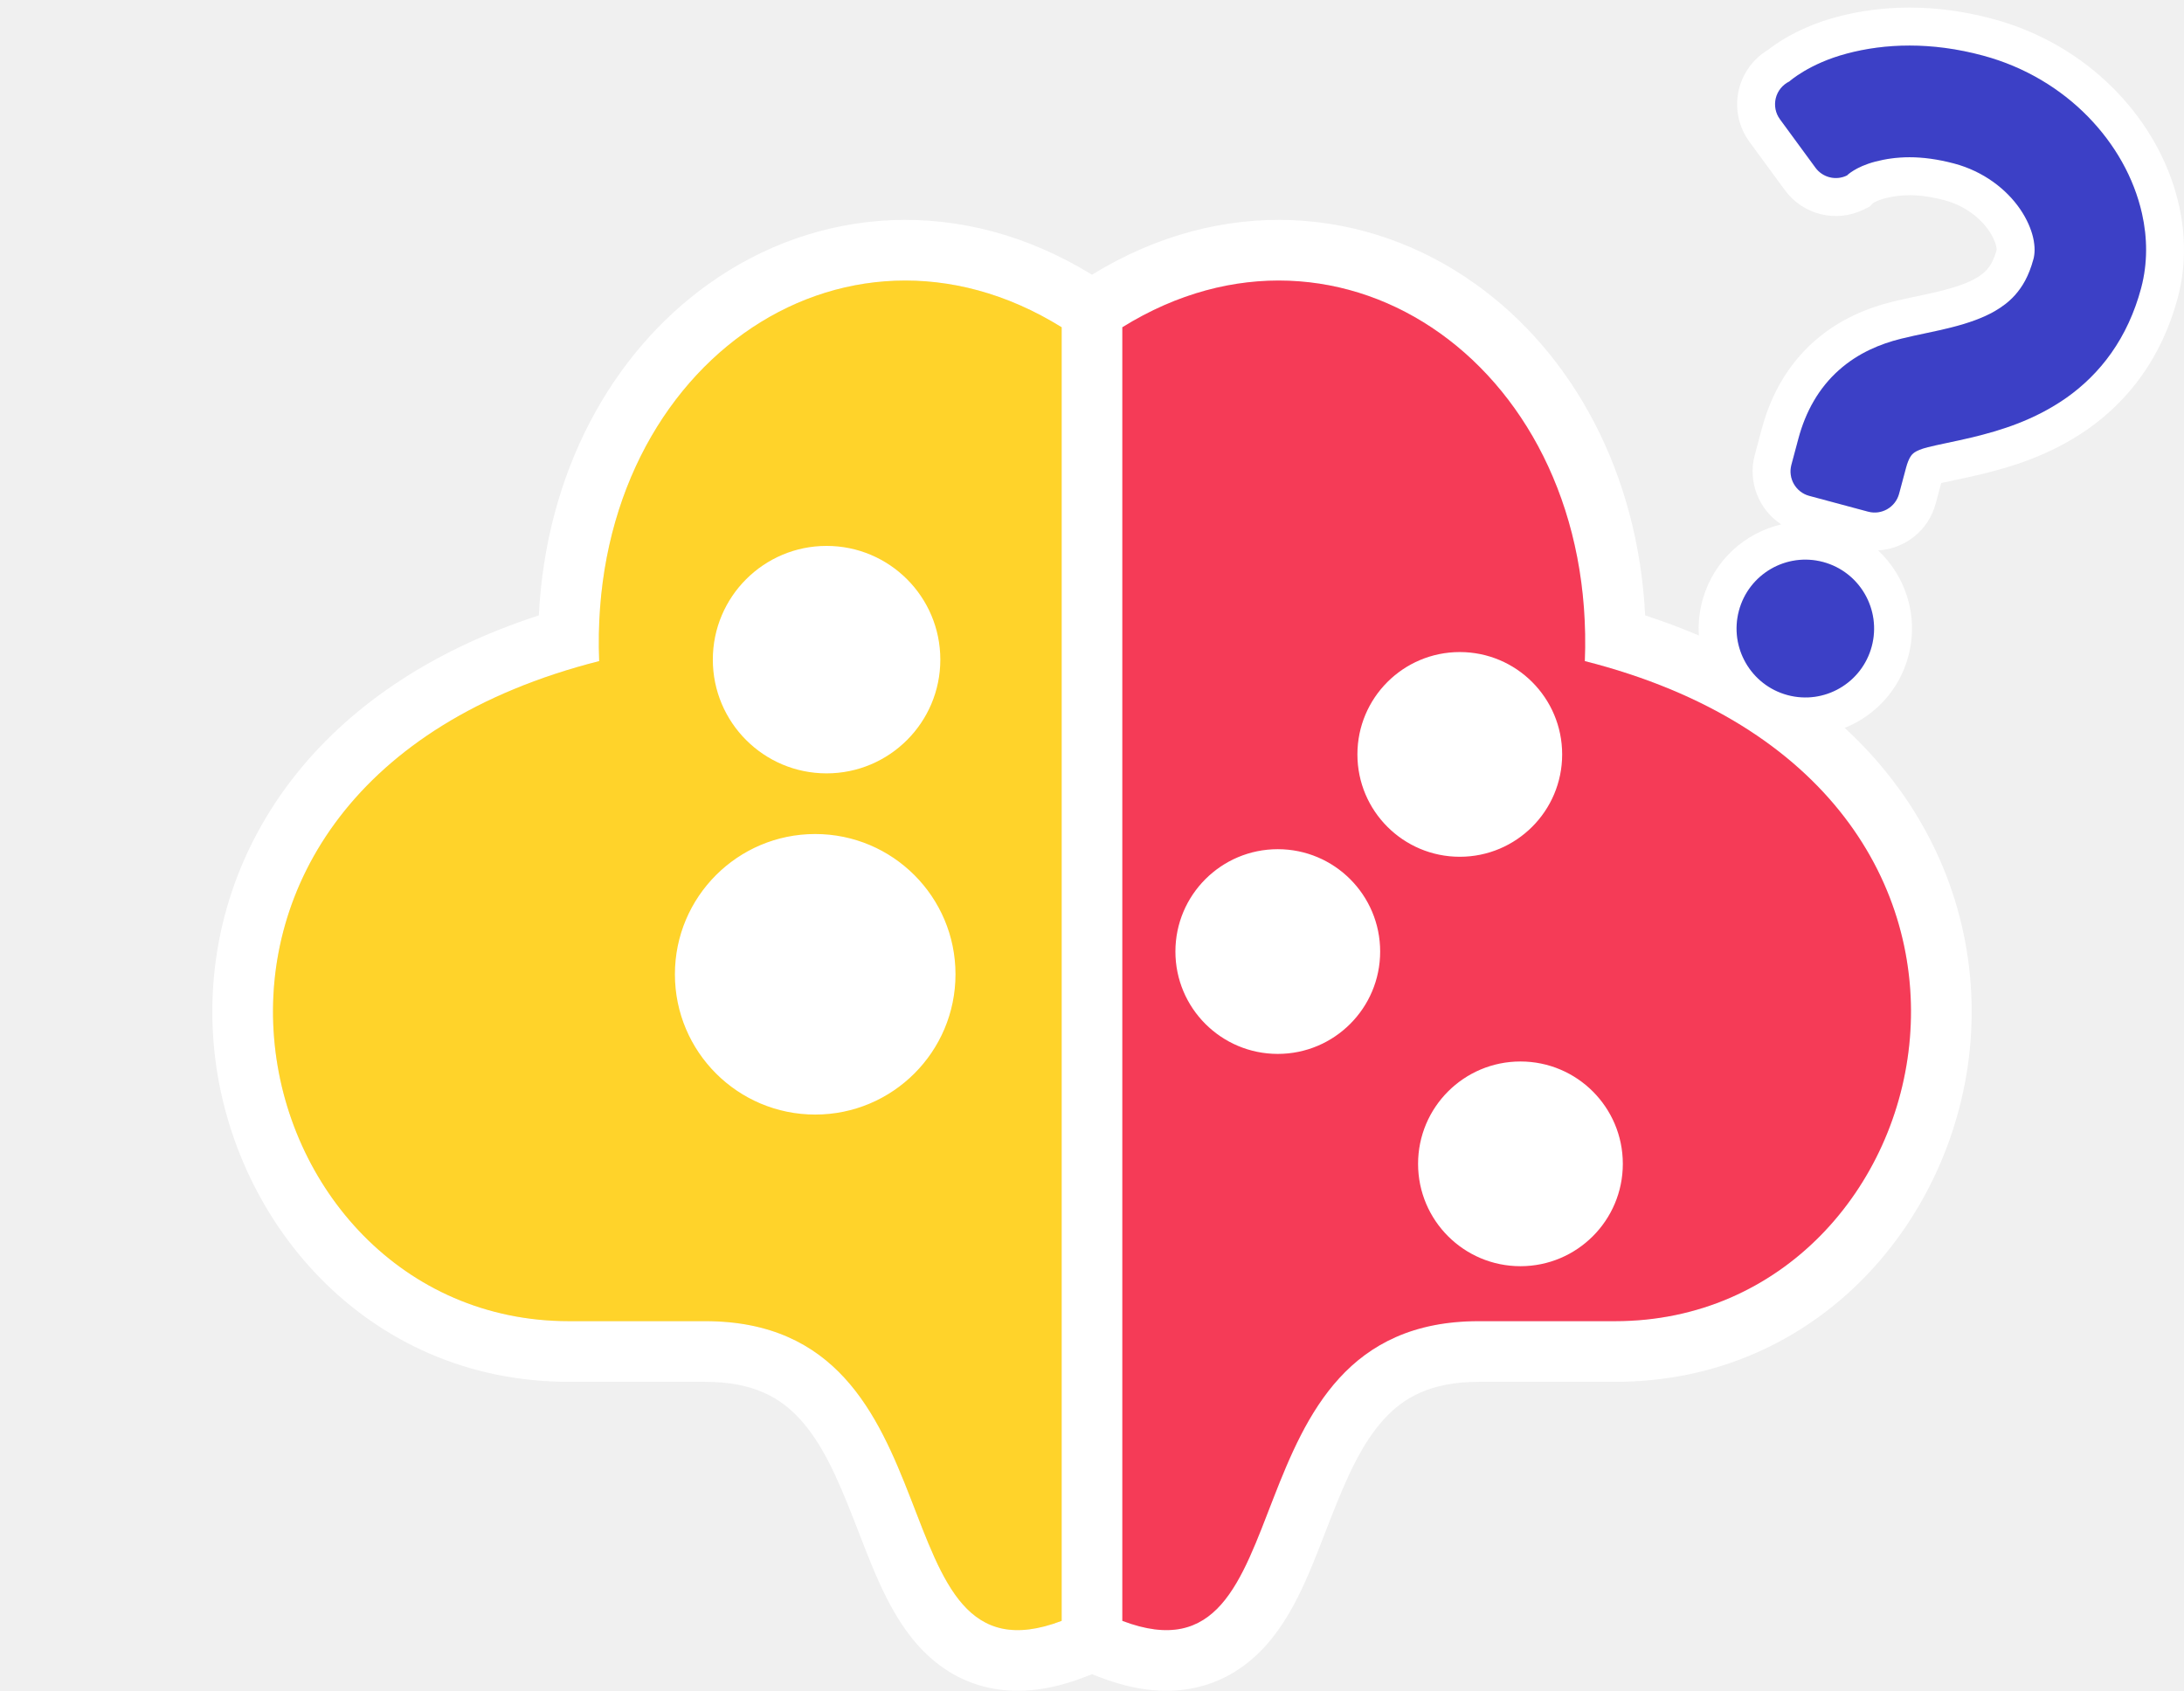
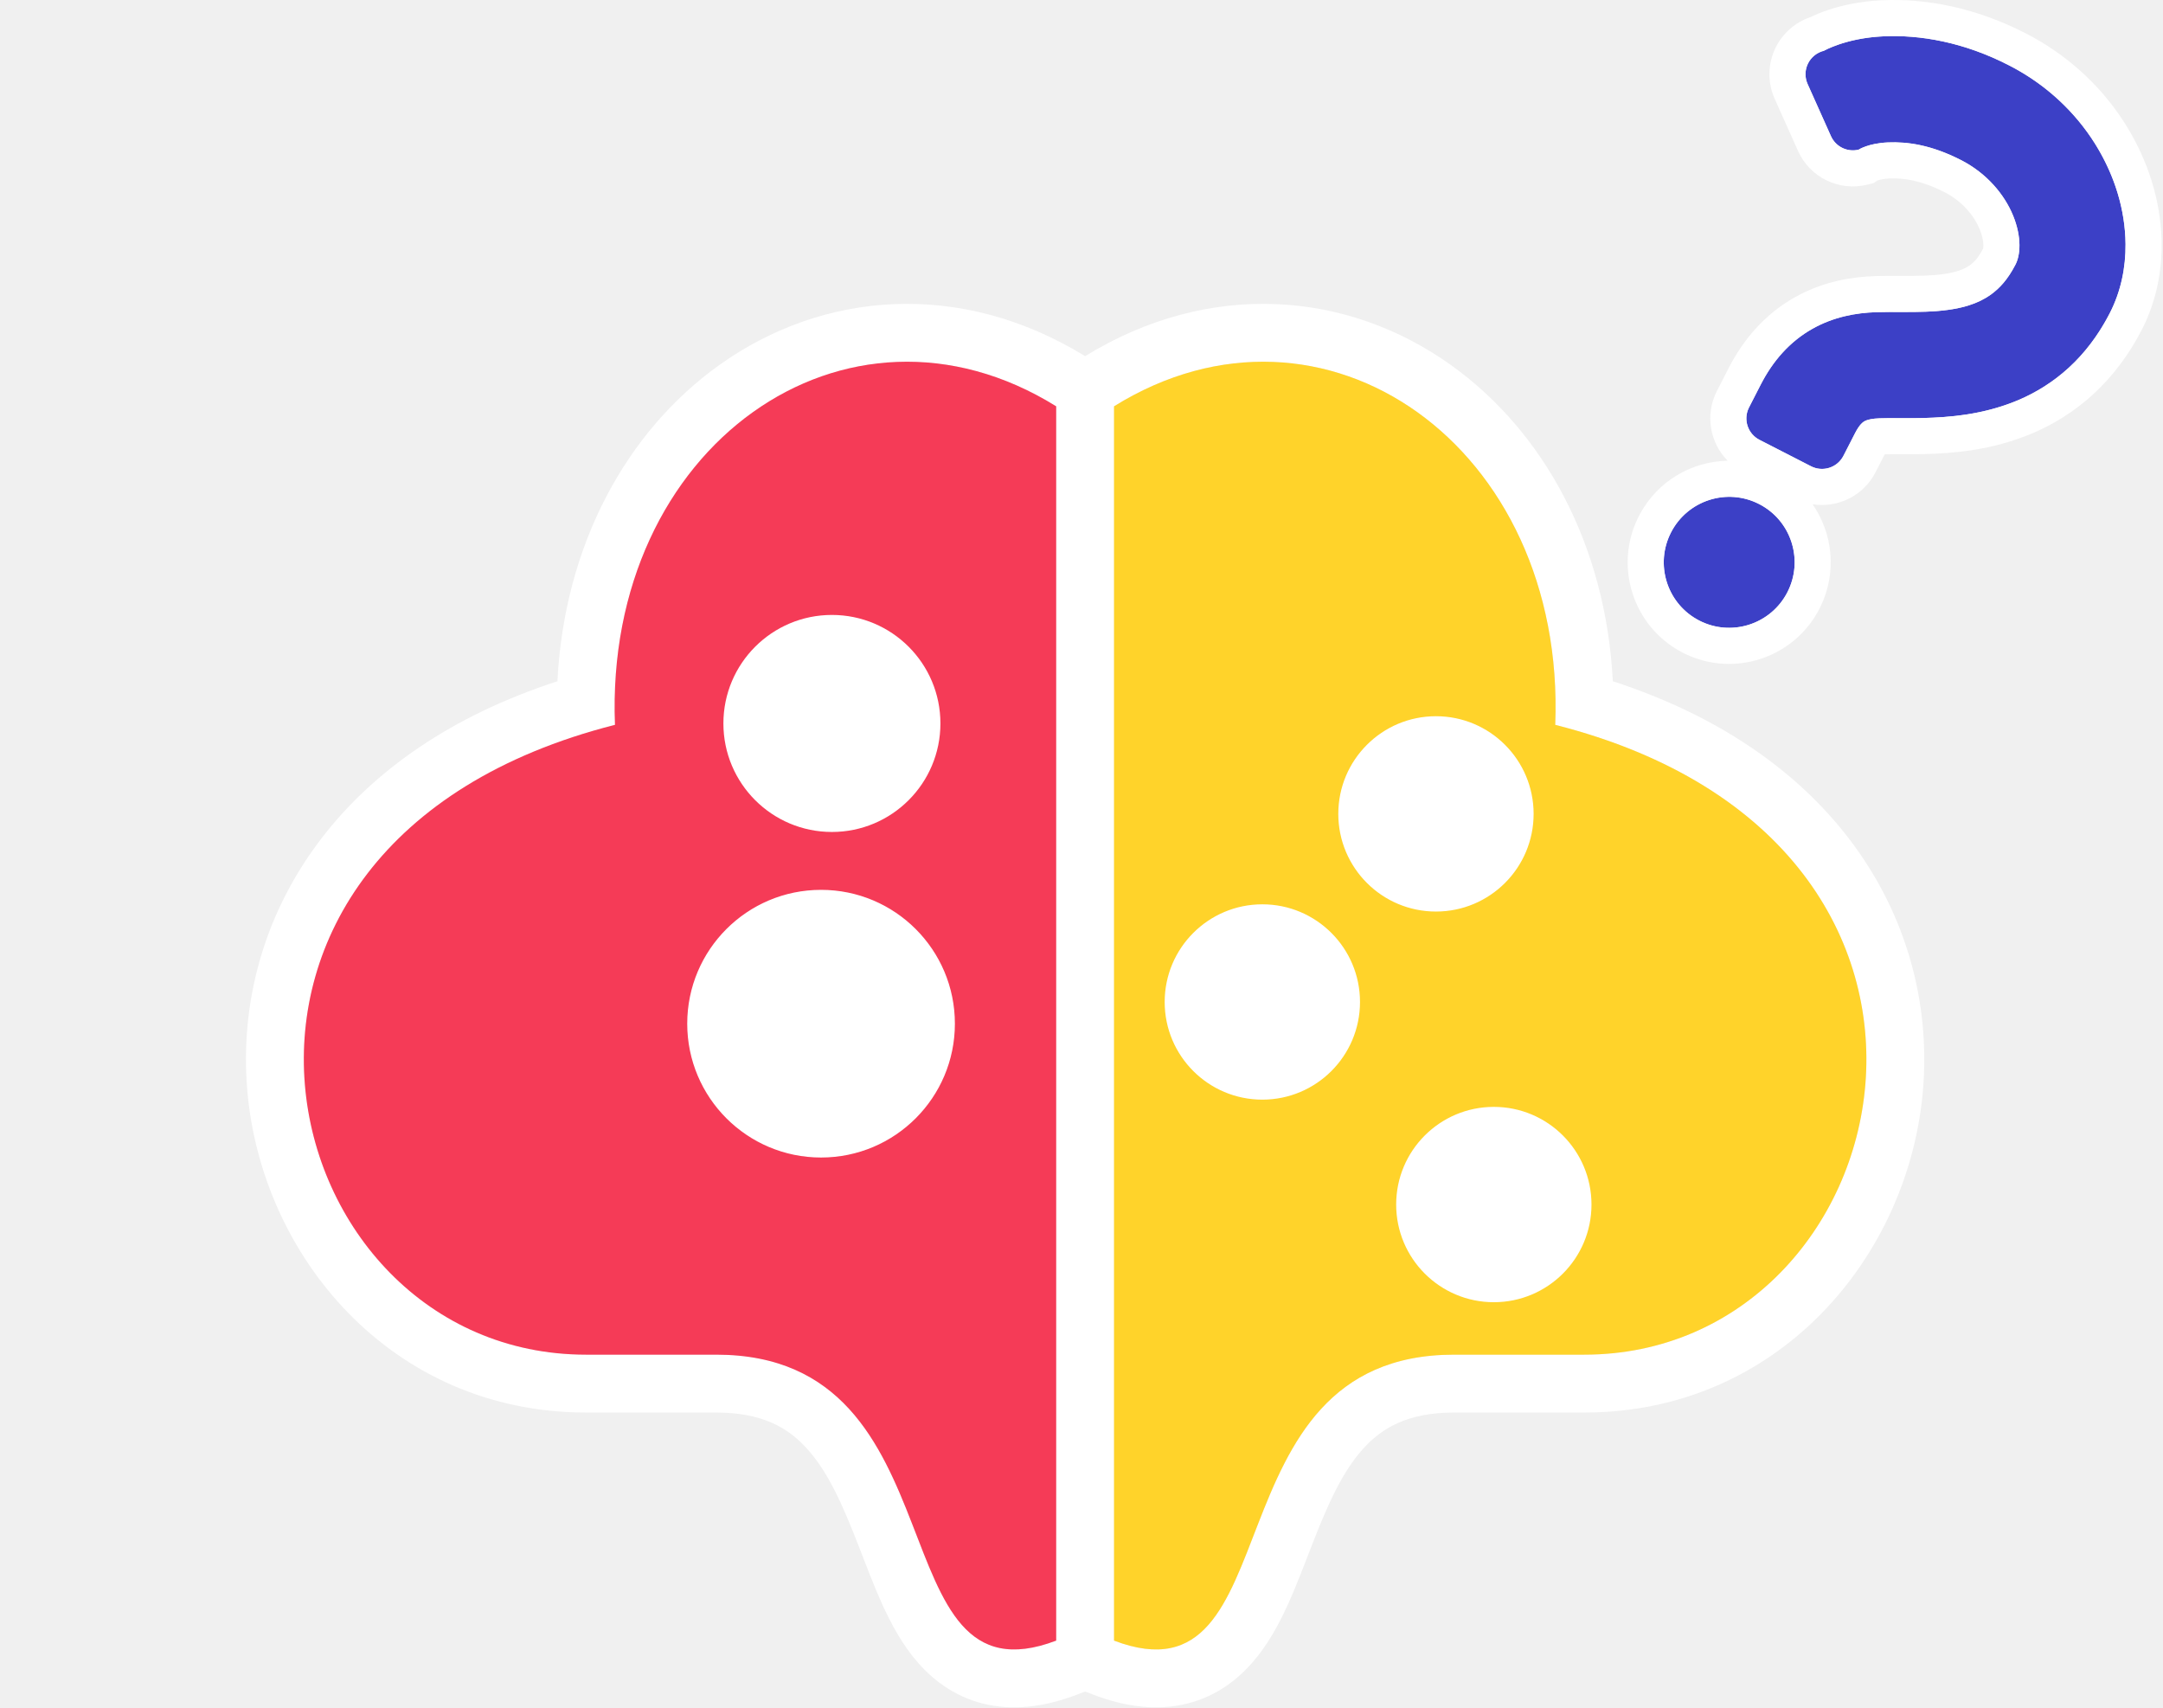
- <svg xmlns="http://www.w3.org/2000/svg" width="288" height="223" viewBox="0 0 288 223" fill="none">
-   <path d="M242.262 2.224C248.051 0.678 255.103 0.414 262.795 2.498L262.796 2.497C269.036 4.173 274.378 7.393 278.5 11.468L278.894 11.865L278.901 11.871L279.287 12.274C283.107 16.313 285.896 21.175 287.21 26.526L287.336 27.064L287.338 27.07L287.49 27.795C288.206 31.439 288.219 35.367 287.177 39.278V39.279C286.169 43.059 284.581 46.49 282.503 49.433L282.504 49.434C280.436 52.377 277.957 54.733 275.394 56.541L275.388 56.545C270.317 60.111 265.095 61.613 261.276 62.544L261.264 62.547L261.252 62.55C259.969 62.855 258.778 63.108 257.782 63.318C257.042 63.475 256.454 63.6 255.98 63.709C255.806 64.361 255.65 64.946 255.527 65.404C255.444 65.716 255.377 65.969 255.33 66.145C255.307 66.232 255.289 66.301 255.276 66.347C255.27 66.37 255.265 66.388 255.262 66.399C255.26 66.405 255.259 66.409 255.259 66.412C255.258 66.414 255.258 66.415 255.258 66.416L255.257 66.417C254.3 69.995 251.164 72.401 247.664 72.593C251.253 75.957 252.964 81.106 251.74 86.197L251.65 86.549C250.455 91.019 247.243 94.409 243.258 96C245.604 98.167 247.706 100.469 249.563 102.89C257.695 113.485 260.796 125.846 259.829 137.57C257.922 160.693 239.839 182.25 212.988 182.25H194.991C188.604 182.25 185.062 184.379 182.515 187.163C179.577 190.374 177.575 194.869 175.389 200.482C174.378 203.078 173.255 206.087 172.041 208.758C170.824 211.436 169.249 214.401 167.03 216.91C164.699 219.546 161.546 221.799 157.376 222.647C153.328 223.471 149.2 222.793 145.156 221.255L144 220.814L142.844 221.255C138.8 222.793 134.672 223.471 130.624 222.647C126.453 221.799 123.301 219.547 120.97 216.91C118.751 214.401 117.176 211.436 115.959 208.758C114.745 206.087 113.622 203.078 112.611 200.482C110.425 194.869 108.422 190.374 105.485 187.163C102.938 184.378 99.396 182.25 93.009 182.25H75.012C48.161 182.25 30.078 160.693 28.171 137.57C27.204 125.846 30.305 113.485 38.436 102.89C45.624 93.524 56.45 85.911 71.054 81.168C72.013 62.315 80.598 46.633 93.418 37.468C107.737 27.232 126.755 25.633 144 36.231C161.245 25.632 180.263 27.232 194.582 37.468C207.402 46.633 215.986 62.315 216.946 81.168C219.414 81.97 221.773 82.855 224.026 83.816C223.929 82.319 224.072 80.781 224.48 79.252L224.579 78.903C226.059 73.881 230.107 70.281 234.893 69.165C231.958 67.245 230.443 63.588 231.399 60.01V60.009C231.399 60.008 231.4 60.007 231.4 60.006C231.401 60.003 231.403 59.998 231.404 59.992C231.407 59.98 231.412 59.962 231.418 59.94C231.43 59.893 231.449 59.826 231.473 59.738C231.519 59.563 231.587 59.309 231.671 58.997C231.838 58.373 232.067 57.512 232.32 56.566L232.548 55.765C233.106 53.898 233.868 52.066 234.879 50.339C236.027 48.366 237.482 46.578 239.15 45.093L239.466 44.816C242.736 42.002 246.377 40.59 249.441 39.826L249.451 39.823L250.391 39.599C251.323 39.383 252.225 39.193 253.054 39.018C254.189 38.777 255.188 38.562 256.141 38.316L256.165 38.311C258.096 37.822 259.563 37.271 260.552 36.699L260.559 36.694L260.796 36.554C261.318 36.23 261.687 35.915 261.986 35.586C262.241 35.297 262.455 35.002 262.654 34.631C262.856 34.255 263.081 33.723 263.3 32.941C263.3 32.871 263.292 32.718 263.239 32.481L263.19 32.29C263.056 31.815 262.773 31.149 262.283 30.435L262.279 30.429C261.141 28.764 259.12 27.129 256.414 26.408V26.407C252.801 25.45 250.403 25.685 248.558 26.157L248.559 26.158C247.723 26.379 247.238 26.639 247.037 26.762C247.011 26.778 246.989 26.792 246.972 26.804L246.541 27.253L245.751 27.641C242.132 29.416 237.762 28.34 235.376 25.086V25.085L230.692 18.698V18.697C229.223 16.694 228.728 14.148 229.316 11.752L229.319 11.739L234.17 12.948L234.131 13.13C233.96 14.04 234.17 14.983 234.72 15.732L239.403 22.12C240.298 23.34 241.891 23.794 243.279 23.262L243.554 23.143C243.554 23.143 244.641 22.011 247.287 21.314C249.944 20.628 253.219 20.381 257.697 21.568C261.602 22.608 264.615 24.981 266.404 27.599C267.293 28.896 267.859 30.234 268.117 31.388C268.377 32.551 268.332 33.497 268.148 34.174C267.525 36.46 266.681 37.838 265.699 38.941C264.956 39.763 264.091 40.438 263.051 41.037L262.755 41.203C261.251 42.022 259.398 42.658 257.389 43.167C255.24 43.722 252.981 44.111 250.648 44.688C247.985 45.352 245.035 46.541 242.479 48.829L242.011 49.264C240.931 50.305 239.971 51.529 239.19 52.872C238.292 54.407 237.622 56.09 237.148 57.862L236.227 61.307L236.186 61.474C235.817 63.202 236.862 64.936 238.585 65.399L246.346 67.483C248.069 67.946 249.839 66.968 250.381 65.285L250.43 65.121L251.349 61.676C251.532 60.993 251.727 60.574 251.877 60.315C252.117 59.931 252.217 59.846 252.495 59.648C252.774 59.465 253.305 59.21 254.22 58.983C255.392 58.682 257.154 58.35 259.201 57.885L260.095 57.677C263.619 56.818 267.942 55.548 272.113 52.724L272.516 52.446C274.654 50.938 276.71 48.98 278.418 46.55C280.027 44.273 281.313 41.594 282.181 38.592L282.349 37.986C283.225 34.696 283.171 31.332 282.462 28.169C281.423 23.567 279.049 19.304 275.659 15.719L275.328 15.373C271.872 11.844 267.347 9.009 262.02 7.48L261.503 7.336C254.664 5.481 248.5 5.741 243.548 7.064L243.089 7.189C238.418 8.518 235.954 10.744 235.954 10.744C235.062 11.179 234.409 11.986 234.17 12.948L229.32 11.739C229.858 9.574 231.233 7.733 233.117 6.598C233.214 6.521 233.324 6.435 233.447 6.343C233.903 6.001 234.538 5.561 235.346 5.083C236.957 4.128 239.276 3.013 242.262 2.225V2.224ZM140 43.163C111.005 25.151 77.511 48.667 79.011 87.192C14.531 103.575 30.759 173.151 73.985 174.237L75.012 174.25H93.009C127.502 174.25 115.005 223.283 140 213.777V43.163ZM208.989 87.192C210.489 48.667 176.995 25.151 148 43.163V213.777C172.995 223.284 160.498 174.25 194.991 174.25H212.988L214.015 174.237C257.241 173.151 273.469 103.575 208.989 87.192ZM240.414 74.122C235.577 72.823 230.603 75.702 229.307 80.549L229.198 81.003C228.787 82.925 229.021 84.851 229.76 86.541C232.887 88.195 235.769 90.016 238.409 91.981C242.13 91.841 245.499 89.396 246.69 85.701L246.822 85.253C248.078 80.558 245.425 75.731 240.862 74.254L240.414 74.122ZM247.141 26.628C247.142 26.627 247.144 26.626 247.145 26.625C247.146 26.624 247.148 26.623 247.148 26.622L247.147 26.621L247.141 26.628Z" fill="white" />
-   <path d="M147.999 43.162V213.776C172.994 223.283 160.497 174.25 194.99 174.25H212.987C256.979 174.25 273.976 103.703 208.988 87.192C210.487 48.666 176.994 25.15 147.999 43.162Z" fill="#F53B57" />
-   <path d="M140 43.162V213.776C115.005 223.283 127.503 174.25 93.009 174.25H75.012C31.02 174.25 14.023 103.703 79.011 87.192C77.512 48.666 111.006 25.15 140 43.162Z" fill="#FFD32A" />
-   <path d="M200.499 140C207.955 140 213.999 146.044 213.999 153.5C213.999 160.956 207.955 167 200.499 167C193.043 167 186.999 160.956 186.999 153.5C186.999 146.044 193.043 140 200.499 140ZM107.499 110C117.716 110 125.999 118.283 125.999 128.5C125.999 138.717 117.716 147 107.499 147C97.282 147 88.999 138.717 88.999 128.5C88.999 118.283 97.282 110 107.499 110ZM168.499 112C175.955 112 181.999 118.044 181.999 125.5C181.999 132.956 175.955 139 168.499 139C161.043 139 154.999 132.956 154.999 125.5C154.999 118.044 161.043 112 168.499 112ZM192.499 86C199.955 86 205.999 92.044 205.999 99.5C205.999 106.956 199.955 113 192.499 113C185.043 113 178.999 106.956 178.999 99.5C178.999 92.044 185.043 86 192.499 86ZM108.999 72C117.283 72 123.999 78.716 123.999 87C123.999 95.284 117.283 102 108.999 102C100.715 102 93.999 95.284 93.999 87C93.999 78.716 100.715 72 108.999 72Z" fill="white" />
-   <path d="M282.462 28.169C281.389 23.418 278.894 19.029 275.328 15.374C271.76 11.73 267.054 8.827 261.502 7.336C254.664 5.481 248.5 5.741 243.547 7.064C238.58 8.372 235.955 10.745 235.955 10.745C235.062 11.18 234.409 11.986 234.17 12.949C233.933 13.914 234.133 14.933 234.72 15.732L239.403 22.12C240.357 23.421 242.107 23.852 243.554 23.142C243.554 23.142 244.641 22.012 247.288 21.314C249.945 20.628 253.219 20.381 257.697 21.568C261.602 22.608 264.615 24.981 266.404 27.599C267.293 28.897 267.859 30.235 268.117 31.389C268.376 32.552 268.332 33.496 268.148 34.173C267.525 36.46 266.681 37.838 265.699 38.942C264.955 39.763 264.091 40.438 263.051 41.037C261.497 41.936 259.532 42.625 257.389 43.167C255.24 43.722 252.981 44.11 250.648 44.687C247.985 45.351 245.036 46.541 242.48 48.829C241.209 49.958 240.082 51.338 239.19 52.873C238.292 54.408 237.622 56.09 237.148 57.863C236.643 59.754 236.227 61.307 236.227 61.307C235.751 63.09 236.806 64.922 238.585 65.4L246.345 67.484C248.124 67.962 249.953 66.903 250.429 65.121C250.429 65.121 250.845 63.568 251.35 61.677C251.533 60.994 251.728 60.574 251.877 60.315C252.117 59.931 252.217 59.846 252.495 59.648C252.774 59.464 253.305 59.211 254.22 58.983C255.56 58.639 257.669 58.256 260.095 57.677C263.733 56.79 268.221 55.466 272.516 52.446C274.654 50.937 276.71 48.981 278.418 46.55C280.135 44.121 281.483 41.235 282.349 37.987C283.225 34.696 283.171 31.331 282.462 28.169Z" fill="#3C40C6" />
-   <path d="M240.415 74.122C235.577 72.823 230.603 75.702 229.308 80.549C228.012 85.395 230.883 90.379 235.721 91.678C240.556 92.977 245.528 90.099 246.823 85.253C248.119 80.406 245.25 75.421 240.415 74.122Z" fill="#3C40C6" />
+ <svg xmlns="http://www.w3.org/2000/svg" width="299" height="236" viewBox="0 0 299 236" fill="none">
+   <path d="M149.999 49.231C167.244 38.632 186.263 40.231 200.582 50.468C213.402 59.633 221.986 75.315 222.946 94.168C237.55 98.911 248.376 106.524 255.563 115.889C263.695 126.484 266.796 138.846 265.829 150.57C263.922 173.693 245.839 195.25 218.988 195.25H200.991C194.604 195.25 191.062 197.378 188.515 200.163C185.577 203.373 183.575 207.869 181.389 213.482C180.378 216.078 179.255 219.087 178.041 221.758C176.824 224.436 175.249 227.4 173.03 229.91C170.699 232.546 167.546 234.798 163.376 235.647C159.328 236.471 155.2 235.792 151.156 234.255L150 233.814L148.844 234.255C144.8 235.792 140.672 236.471 136.624 235.647C132.453 234.799 129.301 232.546 126.97 229.91C124.751 227.4 123.176 224.436 121.959 221.758C120.745 219.087 119.622 216.078 118.611 213.482C116.425 207.869 114.422 203.373 111.485 200.163C108.938 197.378 105.396 195.25 99.009 195.25H81.012C54.161 195.25 36.078 173.693 34.171 150.57C33.204 138.845 36.305 126.485 44.436 115.889C51.624 106.524 62.45 98.911 77.054 94.168C78.013 75.314 86.598 59.633 99.418 50.468C113.736 40.231 132.754 38.633 149.999 49.231ZM146 56.163C117.005 38.151 83.511 61.666 85.011 100.192C20.531 116.574 36.759 186.151 79.985 187.237L81.012 187.25H99.009C133.502 187.25 121.005 236.283 146 226.777V56.163ZM214.989 100.192C216.489 61.666 182.995 38.151 154 56.163V226.777C178.995 236.283 166.498 187.25 200.991 187.25H218.988L220.015 187.237C263.24 186.15 279.468 116.575 214.989 100.192Z" fill="white" />
+   <path d="M153.998 56.162V226.776C178.994 236.283 166.496 187.25 200.99 187.25H218.986C262.978 187.25 279.975 116.703 214.987 100.192C216.487 61.666 182.993 38.15 153.998 56.162Z" fill="#FFD32A" />
+   <path d="M146 56.162V226.776C121.004 236.283 133.502 187.25 99.008 187.25H81.011C37.02 187.25 20.023 116.703 85.011 100.192C83.511 61.666 117.005 38.15 146 56.162Z" fill="#F53B57" />
+   <path d="M206.498 153C213.954 153 219.998 159.044 219.998 166.5C219.998 173.956 213.954 180 206.498 180C199.043 180 192.999 173.956 192.998 166.5C192.998 159.044 199.043 153 206.498 153ZM113.498 123C123.716 123 131.998 131.283 131.998 141.5C131.998 151.717 123.716 160 113.498 160C103.281 160 94.999 151.717 94.998 141.5C94.998 131.283 103.281 123 113.498 123ZM174.498 125C181.954 125 187.998 131.044 187.998 138.5C187.998 145.956 181.954 152 174.498 152C167.043 152 160.999 145.956 160.998 138.5C160.998 131.044 167.043 125 174.498 125ZM198.498 99C205.954 99 211.998 105.044 211.998 112.5C211.998 119.956 205.954 126 198.498 126C191.043 126 184.999 119.956 184.998 112.5C184.998 105.044 191.043 99 198.498 99ZM114.998 85C123.283 85 129.998 91.716 129.998 100C129.998 108.284 123.283 115 114.998 115C106.714 115 99.999 108.284 99.998 100C99.998 91.716 106.714 85 114.998 85Z" fill="white" />
+   <path d="M293.823 33.735C293.774 28.884 292.262 24.087 289.551 19.78C286.837 15.484 282.857 11.67 277.755 9.054C271.475 5.814 265.41 4.776 260.302 5.025C255.182 5.258 252.124 7.018 252.124 7.018C251.163 7.255 250.356 7.903 249.921 8.79C249.487 9.68 249.468 10.715 249.873 11.616L253.099 18.818C253.757 20.286 255.372 21.072 256.932 20.684C256.932 20.684 258.23 19.811 260.958 19.687C263.694 19.576 266.939 20.021 271.057 22.116C274.647 23.947 277.086 26.89 278.281 29.814C278.876 31.265 279.148 32.686 279.156 33.864C279.165 35.051 278.924 35.962 278.603 36.582C277.515 38.678 276.402 39.844 275.213 40.713C274.315 41.357 273.331 41.833 272.19 42.198C270.486 42.748 268.425 43.007 266.221 43.085C264.009 43.175 261.724 43.08 259.329 43.152C256.591 43.241 253.465 43.782 250.492 45.474C249.016 46.307 247.627 47.414 246.435 48.722C245.237 50.029 244.231 51.527 243.396 53.154C242.506 54.89 241.775 56.315 241.775 56.315C240.936 57.951 241.581 59.957 243.215 60.795L250.346 64.451C251.98 65.289 253.986 64.642 254.825 63.006C254.825 63.006 255.556 61.581 256.446 59.845C256.768 59.218 257.046 58.85 257.246 58.629C257.561 58.306 257.676 58.244 257.988 58.11C258.299 57.989 258.87 57.853 259.81 57.823C261.189 57.77 263.327 57.838 265.814 57.783C269.548 57.682 274.204 57.334 279.026 55.292C281.428 54.271 283.844 52.797 286.021 50.788C288.205 48.783 290.125 46.255 291.651 43.273C293.197 40.252 293.85 36.964 293.823 33.735Z" fill="#3C40C6" />
+   <path d="M243.168 69.673C238.723 67.393 233.268 69.154 230.987 73.603C228.706 78.05 230.46 83.506 234.905 85.785C239.348 88.063 244.801 86.303 247.082 81.856C249.363 77.407 247.611 71.951 243.168 69.673Z" fill="#3C40C6" />
+   <path d="M260.064 0.041C266.034 -0.25 272.968 0.972 280.032 4.614L280.033 4.613C285.767 7.553 290.301 11.809 293.465 16.641L293.767 17.111L293.772 17.118L294.064 17.59C296.941 22.325 298.64 27.644 298.799 33.131L298.809 33.681L298.809 33.688L298.805 34.425C298.739 38.124 297.926 41.952 296.089 45.543C294.313 49.012 292.044 52.021 289.399 54.452L289.4 54.453C286.765 56.886 283.852 58.66 280.974 59.884L280.966 59.886C275.272 62.297 269.865 62.664 265.945 62.77L265.932 62.77L265.92 62.771C264.605 62.8 263.39 62.796 262.375 62.792C261.62 62.79 261.02 62.788 260.536 62.795C260.229 63.393 259.954 63.931 259.738 64.351C259.591 64.637 259.472 64.87 259.389 65.03C259.348 65.111 259.316 65.173 259.295 65.215C259.284 65.237 259.275 65.253 259.269 65.264C259.267 65.269 259.265 65.273 259.264 65.276C259.263 65.277 259.262 65.278 259.262 65.279L259.261 65.28C257.577 68.564 254.014 70.25 250.56 69.703C253.354 73.732 253.942 79.104 251.679 83.805L251.518 84.13C248.035 90.921 239.785 93.674 232.952 90.387L232.628 90.225C225.734 86.691 223.012 78.228 226.551 71.328L226.721 71.008C229.218 66.427 233.922 63.77 238.825 63.687C236.364 61.202 235.655 57.323 237.339 54.04C237.34 54.039 237.34 54.037 237.341 54.036C237.342 54.033 237.345 54.029 237.348 54.023C237.353 54.013 237.361 53.996 237.372 53.975C237.394 53.932 237.427 53.87 237.468 53.79C237.55 53.629 237.67 53.397 237.817 53.11C238.11 52.537 238.515 51.747 238.96 50.879L239.35 50.145C240.287 48.444 241.414 46.821 242.763 45.35C244.296 43.67 246.091 42.234 248.03 41.138L248.395 40.934C252.176 38.879 256.024 38.267 259.172 38.166L259.182 38.165L260.146 38.144C261.1 38.129 262.019 38.133 262.864 38.136C264.022 38.139 265.042 38.14 266.024 38.1L266.048 38.099C268.033 38.028 269.58 37.8 270.664 37.45L270.673 37.447L270.933 37.359C271.511 37.153 271.936 36.924 272.296 36.666C272.605 36.438 272.877 36.196 273.149 35.877C273.425 35.552 273.755 35.082 274.133 34.367C274.148 34.298 274.172 34.148 274.17 33.906L274.163 33.709C274.132 33.218 273.996 32.511 273.668 31.712L273.666 31.705C272.906 29.845 271.277 27.83 268.789 26.561C265.466 24.871 263.078 24.596 261.18 24.669L261.181 24.67C260.319 24.71 259.792 24.861 259.57 24.939C259.541 24.949 259.517 24.959 259.498 24.966L258.983 25.313L258.131 25.525C254.229 26.495 250.193 24.531 248.549 20.863L245.322 13.66C244.31 11.401 244.362 8.817 245.439 6.607L245.445 6.595L249.921 8.79L249.845 8.959C249.487 9.809 249.494 10.771 249.873 11.615L253.099 18.818C253.716 20.194 255.174 20.971 256.64 20.743L256.932 20.684C256.932 20.684 258.23 19.811 260.958 19.686C263.693 19.575 266.938 20.021 271.056 22.116C274.646 23.947 277.087 26.889 278.282 29.814C278.877 31.264 279.148 32.686 279.157 33.864C279.166 35.051 278.924 35.962 278.603 36.582C277.515 38.678 276.402 39.843 275.213 40.712C274.316 41.357 273.331 41.832 272.191 42.198L271.867 42.298C270.229 42.78 268.288 43.011 266.221 43.085C264.009 43.175 261.724 43.08 259.328 43.153C256.591 43.241 253.465 43.782 250.493 45.474L249.944 45.798C248.672 46.586 247.479 47.577 246.436 48.722C245.237 50.028 244.231 51.526 243.396 53.153L241.776 56.314L241.701 56.468C240.977 58.074 241.632 59.982 243.215 60.794L250.346 64.45C251.93 65.262 253.861 64.68 254.743 63.156L254.825 63.006L256.446 59.844C256.768 59.218 257.046 58.85 257.246 58.629C257.561 58.306 257.676 58.244 257.989 58.109C258.299 57.989 258.87 57.853 259.81 57.823C261.017 57.776 262.804 57.823 264.899 57.798L265.815 57.783C269.432 57.685 273.914 57.355 278.575 55.479L279.027 55.293C281.429 54.271 283.844 52.797 286.02 50.788C288.068 48.908 289.884 46.569 291.361 43.827L291.652 43.273C293.198 40.252 293.851 36.964 293.823 33.735C293.776 29.036 292.356 24.387 289.803 20.185L289.551 19.779C286.922 15.618 283.104 11.908 278.23 9.302L277.756 9.054C271.476 5.814 265.41 4.776 260.302 5.025L259.828 5.051C254.995 5.366 252.124 7.017 252.124 7.017C251.163 7.254 250.356 7.902 249.921 8.79L245.445 6.595C246.423 4.6 248.152 3.095 250.227 2.384C250.338 2.329 250.464 2.27 250.603 2.206C251.12 1.968 251.83 1.673 252.719 1.376C254.491 0.784 256.986 0.183 260.064 0.041ZM243.168 69.672C238.723 67.393 233.269 69.154 230.987 73.603L230.785 74.022C228.819 78.388 230.599 83.577 234.905 85.785C239.209 87.992 244.461 86.408 246.859 82.264L247.081 81.855C249.291 77.546 247.717 72.29 243.578 69.895L243.168 69.672ZM259.699 24.83C259.701 24.829 259.703 24.829 259.705 24.828C259.706 24.828 259.707 24.827 259.708 24.826L259.707 24.825L259.699 24.83Z" fill="white" />
</svg>
